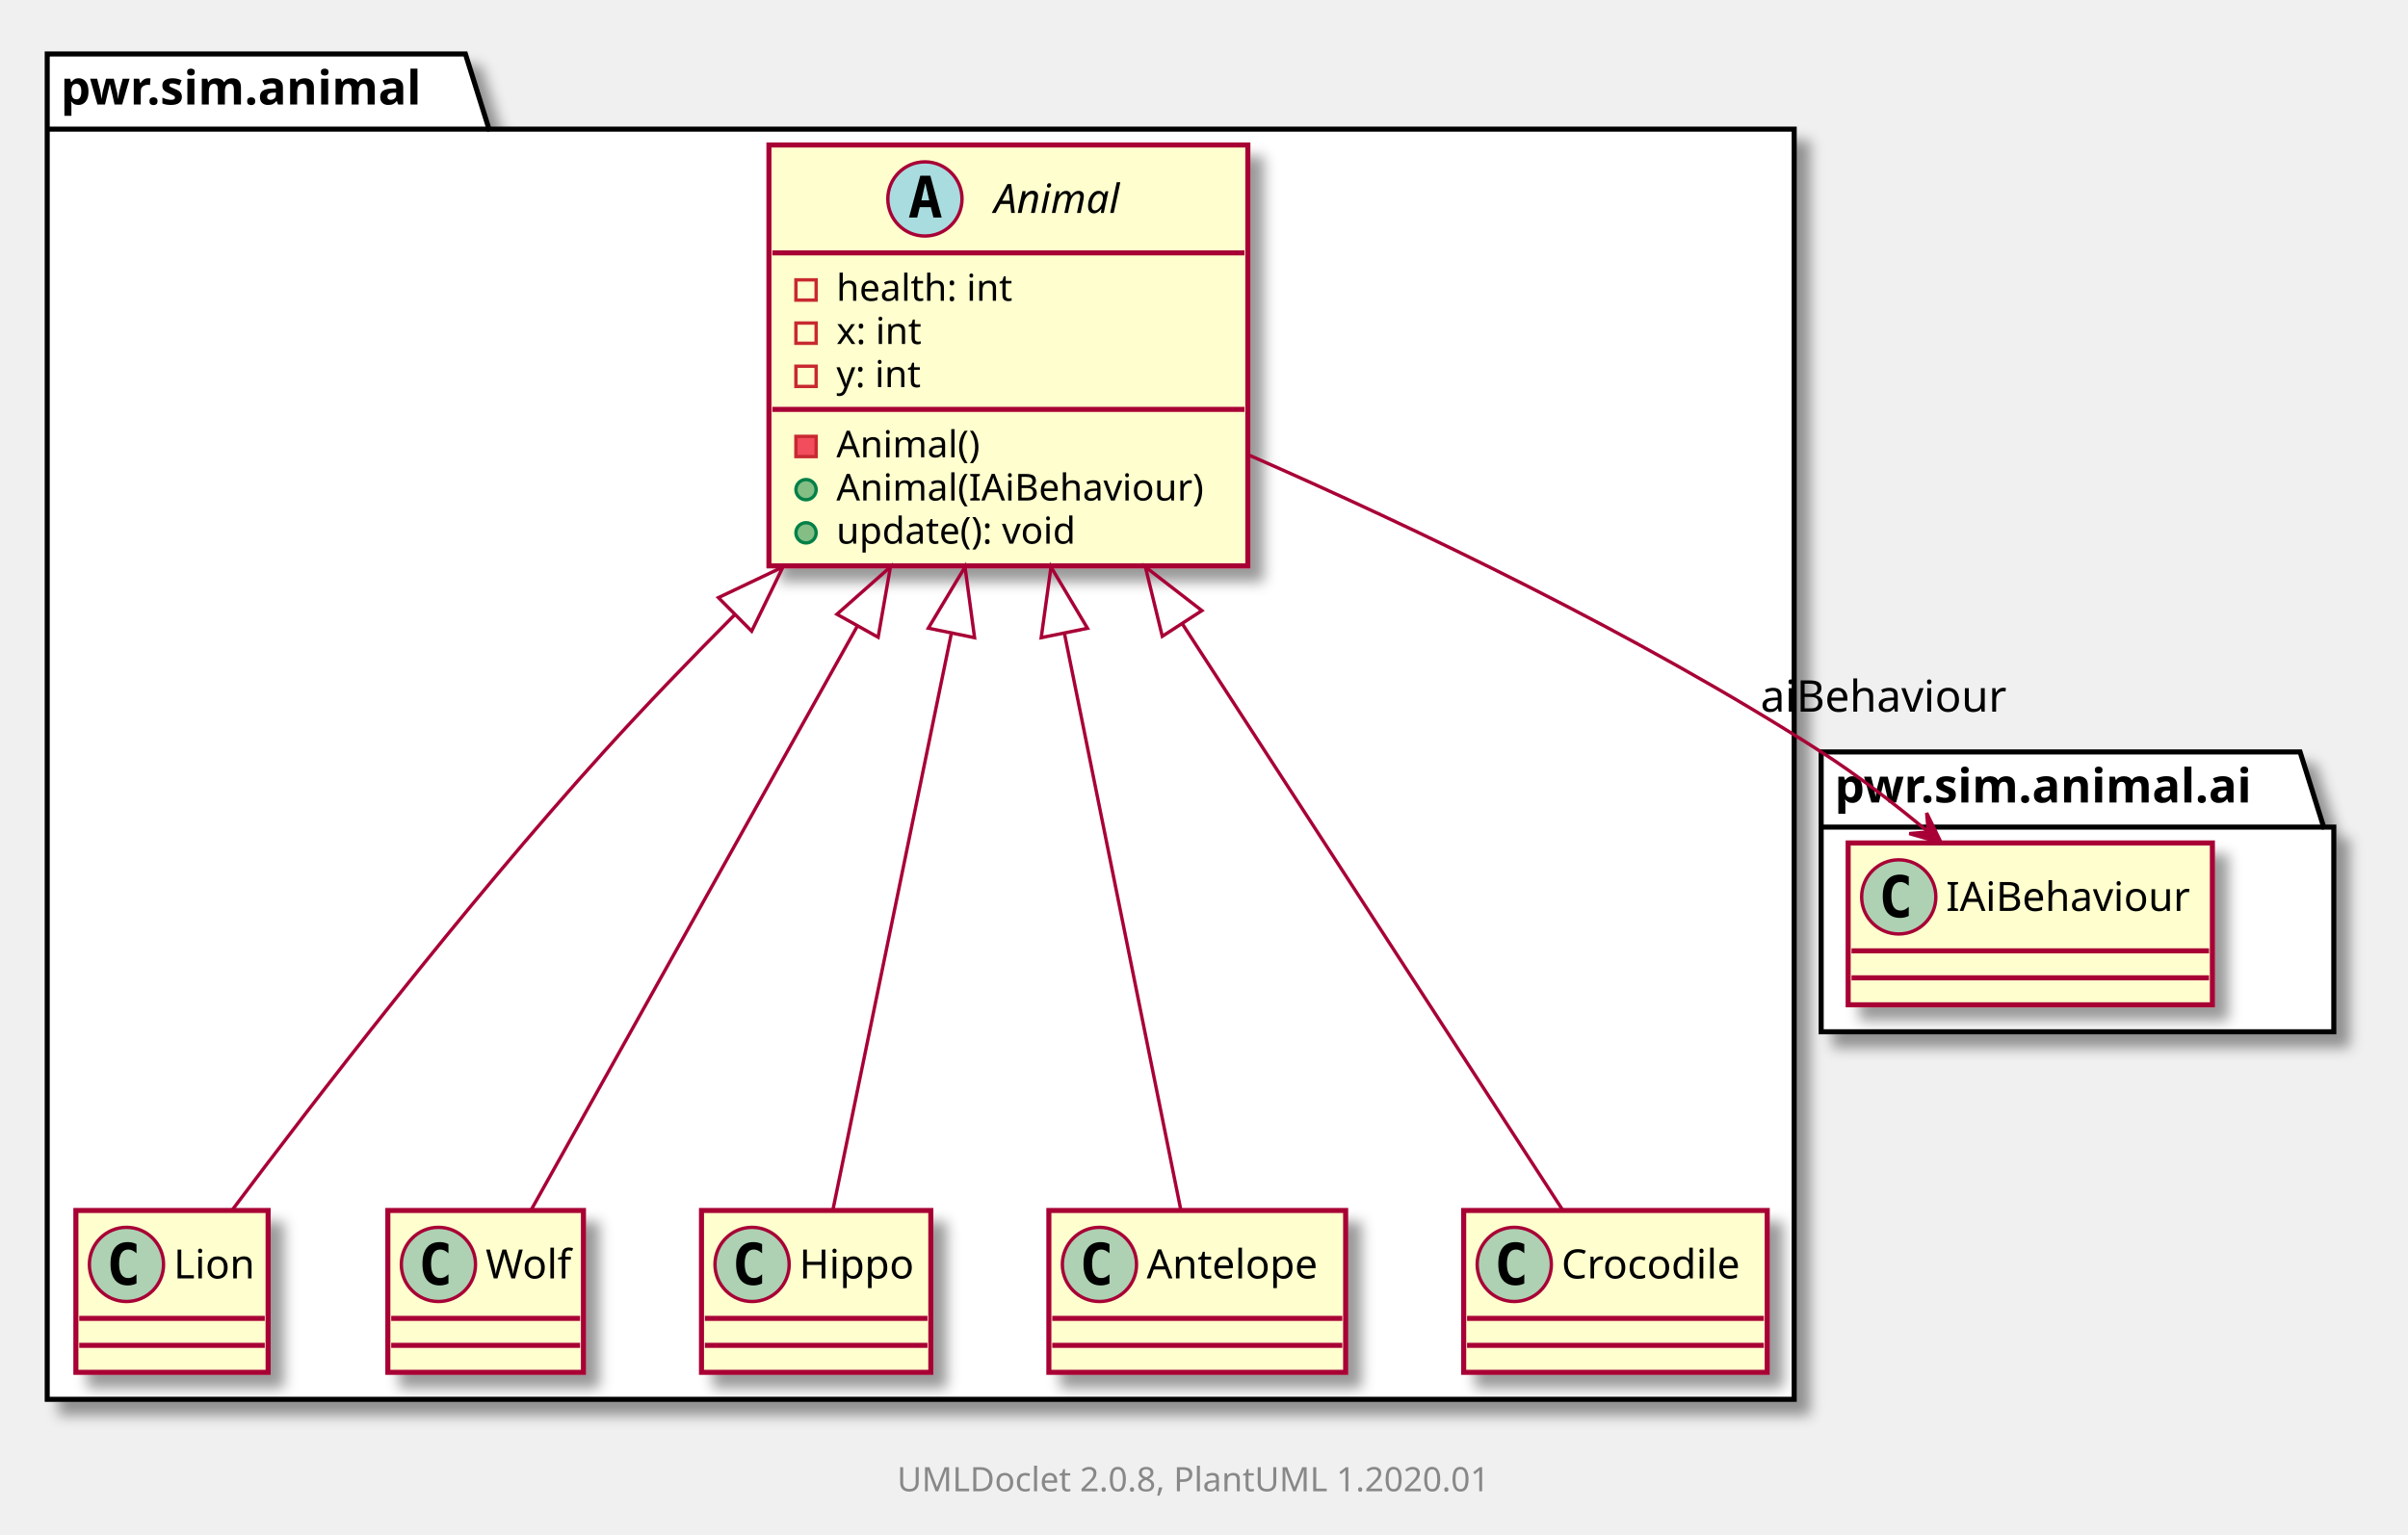
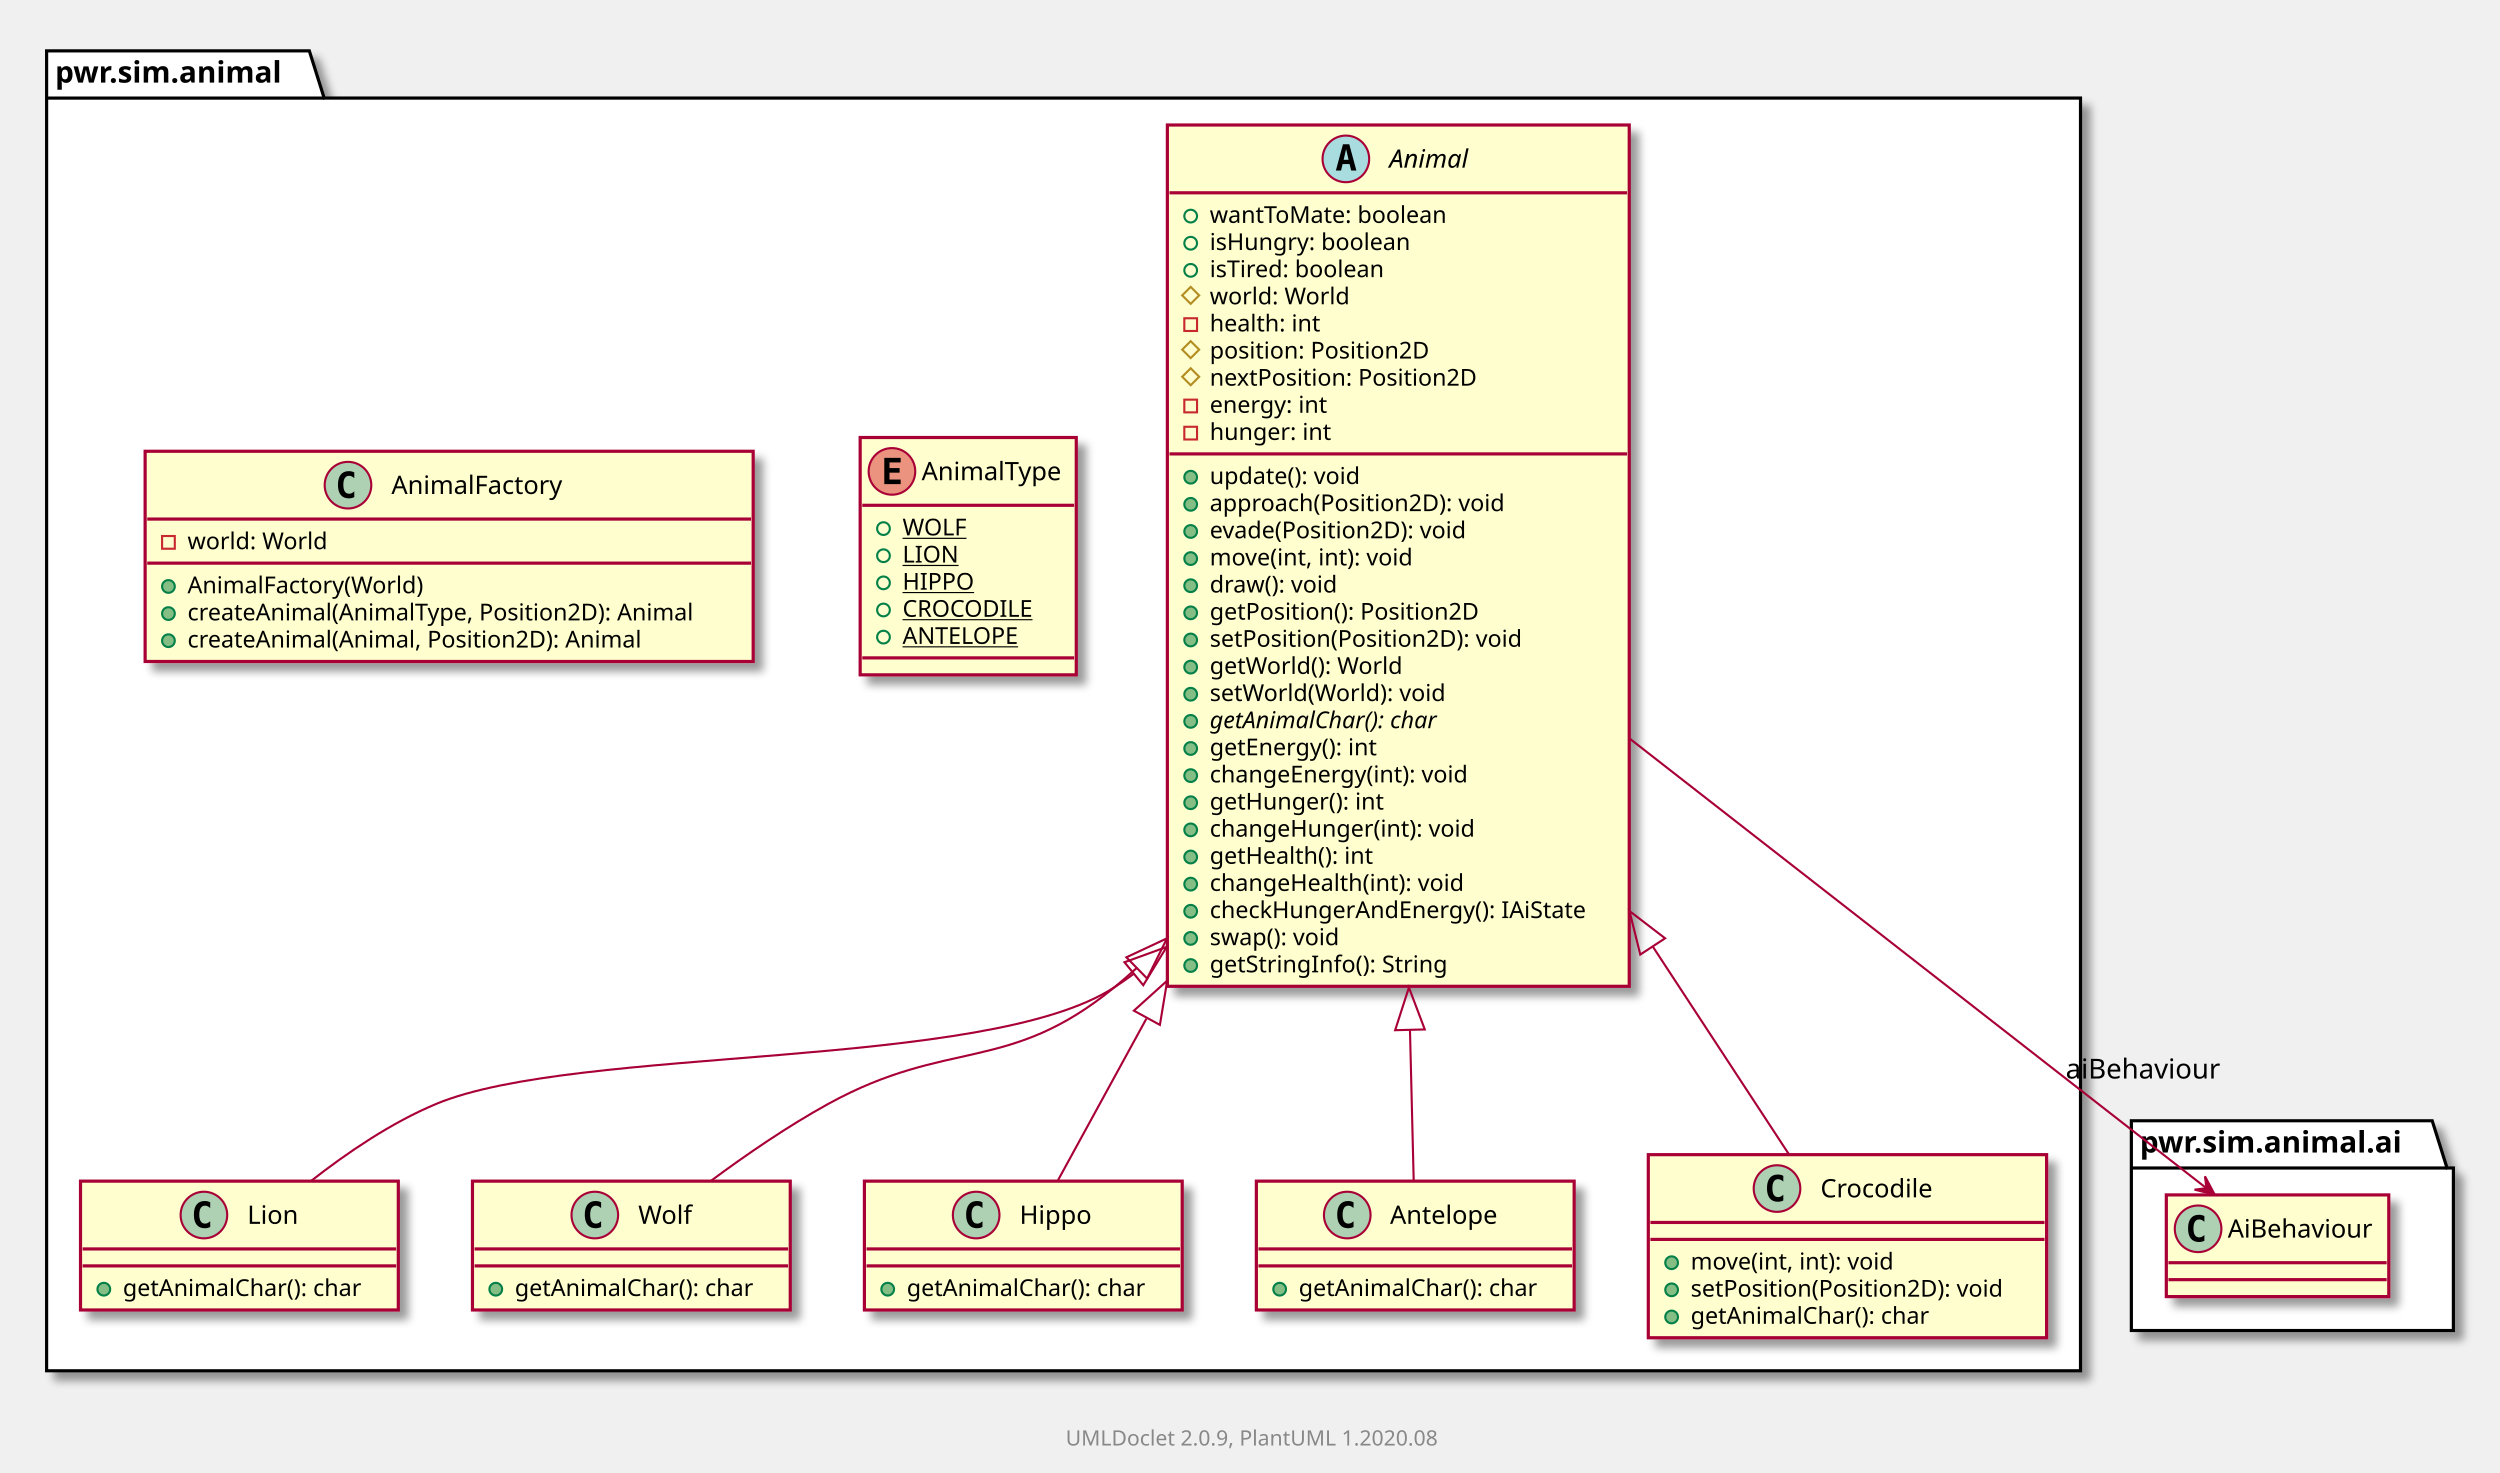
- <svg xmlns="http://www.w3.org/2000/svg" xmlns:xlink="http://www.w3.org/1999/xlink" contentScriptType="application/ecmascript" contentStyleType="text/css" height="455px" preserveAspectRatio="none" style="width:714px;height:455px;" version="1.1" viewBox="0 0 714 455" width="714px" zoomAndPan="magnify">
+ <svg xmlns="http://www.w3.org/2000/svg" xmlns:xlink="http://www.w3.org/1999/xlink" contentScriptType="application/ecmascript" contentStyleType="text/css" height="695px" preserveAspectRatio="none" style="width:1180px;height:695px;" version="1.1" viewBox="0 0 1180 695" width="1180px" zoomAndPan="magnify">
  <defs>
-     <filter height="300%" id="f1csbryxmlzmqs" width="300%" x="-1" y="-1">
+     <filter height="300%" id="f19kc8x9tb23cn" width="300%" x="-1" y="-1">
      <feGaussianBlur result="blurOut" stdDeviation="2.0" />
      <feColorMatrix in="blurOut" result="blurOut2" type="matrix" values="0 0 0 0 0 0 0 0 0 0 0 0 0 0 0 0 0 0 .4 0" />
      <feOffset dx="4.0" dy="4.0" in="blurOut2" result="blurOut3" />
      <feBlend in="SourceGraphic" in2="blurOut3" mode="normal" />
    </filter>
  </defs>
  <g>
-     <polygon fill="#FFFFFF" filter="url(#f1csbryxmlzmqs)" points="14,16,138,16,145,38.297,532,38.297,532,415,14,415,14,16" style="stroke: #000000; stroke-width: 1.5;" />
-     <line style="stroke: #000000; stroke-width: 1.5;" x1="14" x2="145" y1="38.297" y2="38.297" />
-     <text fill="#000000" font-family="sans-serif" font-size="14" font-weight="bold" lengthAdjust="spacingAndGlyphs" textLength="118" x="18" y="30.995">pwr.sim.animal</text>
-     <polygon fill="#FFFFFF" filter="url(#f1csbryxmlzmqs)" points="540,223,682,223,689,245.297,692,245.297,692,306,540,306,540,223" style="stroke: #000000; stroke-width: 1.5;" />
-     <line style="stroke: #000000; stroke-width: 1.5;" x1="540" x2="689" y1="245.297" y2="245.297" />
-     <text fill="#000000" font-family="sans-serif" font-size="14" font-weight="bold" lengthAdjust="spacingAndGlyphs" textLength="136" x="544" y="237.995">pwr.sim.animal.ai</text>
+     <polygon fill="#FFFFFF" filter="url(#f19kc8x9tb23cn)" points="22,24,146,24,153,46.297,982,46.297,982,647,22,647,22,24" style="stroke: #000000; stroke-width: 1.5;" />
+     <line style="stroke: #000000; stroke-width: 1.5;" x1="22" x2="153" y1="46.297" y2="46.297" />
+     <text fill="#000000" font-family="sans-serif" font-size="14" font-weight="bold" lengthAdjust="spacingAndGlyphs" textLength="118" x="26" y="38.995">pwr.sim.animal</text>
+     <polygon fill="#FFFFFF" filter="url(#f19kc8x9tb23cn)" points="1006,529,1148,529,1155,551.297,1158,551.297,1158,628,1006,628,1006,529" style="stroke: #000000; stroke-width: 1.5;" />
+     <line style="stroke: #000000; stroke-width: 1.5;" x1="1006" x2="1155" y1="551.297" y2="551.297" />
+     <text fill="#000000" font-family="sans-serif" font-size="14" font-weight="bold" lengthAdjust="spacingAndGlyphs" textLength="136" x="1010" y="543.995">pwr.sim.animal.ai</text>
    <a href="Animal.html" target="_top" title="Animal.html" xlink:actuate="onRequest" xlink:href="Animal.html" xlink:show="new" xlink:title="Animal.html" xlink:type="simple">
-       <rect fill="#FEFECE" filter="url(#f1csbryxmlzmqs)" height="124.828" id="pwr.sim.animal.Animal" style="stroke: #A80036; stroke-width: 1.5;" width="142" x="228" y="43" />
-       <ellipse cx="274.25" cy="59" fill="#A9DCDF" rx="11" ry="11" style="stroke: #A80036; stroke-width: 1.0;" />
-       <path d="M274.359,54.344 L273.203,59.422 L275.531,59.422 L274.359,54.344 Z M272.875,52.109 L275.859,52.109 L279.219,64.5 L276.766,64.5 L276,61.438 L272.719,61.438 L271.969,64.5 L269.531,64.5 L272.875,52.109 Z " />
-       <text fill="#000000" font-family="sans-serif" font-size="12" font-style="italic" lengthAdjust="spacingAndGlyphs" textLength="41" x="294.75" y="63.154">Animal</text>
-       <line style="stroke: #A80036; stroke-width: 1.5;" x1="229" x2="369" y1="75" y2="75" />
-       <rect fill="none" height="6" style="stroke: #C82930; stroke-width: 1.0;" width="6" x="236" y="83" />
-       <text fill="#000000" font-family="sans-serif" font-size="11" lengthAdjust="spacingAndGlyphs" textLength="57" x="248" y="89.21">health: int</text>
-       <rect fill="none" height="6" style="stroke: #C82930; stroke-width: 1.0;" width="6" x="236" y="95.805" />
-       <text fill="#000000" font-family="sans-serif" font-size="11" lengthAdjust="spacingAndGlyphs" textLength="28" x="248" y="102.015">x: int</text>
-       <rect fill="none" height="6" style="stroke: #C82930; stroke-width: 1.0;" width="6" x="236" y="108.609" />
-       <text fill="#000000" font-family="sans-serif" font-size="11" lengthAdjust="spacingAndGlyphs" textLength="28" x="248" y="114.82">y: int</text>
-       <line style="stroke: #A80036; stroke-width: 1.5;" x1="229" x2="369" y1="121.414" y2="121.414" />
-       <rect fill="#F24D5C" height="6" style="stroke: #C82930; stroke-width: 1.0;" width="6" x="236" y="129.414" />
-       <text fill="#000000" font-family="sans-serif" font-size="11" lengthAdjust="spacingAndGlyphs" textLength="46" x="248" y="135.625">Animal()</text>
-       <ellipse cx="239" cy="145.219" fill="#84BE84" rx="3" ry="3" style="stroke: #038048; stroke-width: 1.0;" />
-       <text fill="#000000" font-family="sans-serif" font-size="11" lengthAdjust="spacingAndGlyphs" textLength="116" x="248" y="148.429">Animal(IAiBehaviour)</text>
-       <ellipse cx="239" cy="158.023" fill="#84BE84" rx="3" ry="3" style="stroke: #038048; stroke-width: 1.0;" />
-       <text fill="#000000" font-family="sans-serif" font-size="11" lengthAdjust="spacingAndGlyphs" textLength="78" x="248" y="161.234">update(): void</text>
+       <rect fill="#FEFECE" filter="url(#f19kc8x9tb23cn)" height="406.531" id="pwr.sim.animal.Animal" style="stroke: #A80036; stroke-width: 1.5;" width="218" x="551" y="59" />
+       <ellipse cx="635.25" cy="75" fill="#A9DCDF" rx="11" ry="11" style="stroke: #A80036; stroke-width: 1.0;" />
+       <path d="M635.359,70.344 L634.203,75.422 L636.531,75.422 L635.359,70.344 Z M633.875,68.109 L636.859,68.109 L640.219,80.5 L637.766,80.5 L637,77.438 L633.719,77.438 L632.969,80.5 L630.531,80.5 L633.875,68.109 Z " />
+       <text fill="#000000" font-family="sans-serif" font-size="12" font-style="italic" lengthAdjust="spacingAndGlyphs" textLength="41" x="655.75" y="79.154">Animal</text>
+       <line style="stroke: #A80036; stroke-width: 1.5;" x1="552" x2="768" y1="91" y2="91" />
+       <ellipse cx="562" cy="102" fill="none" rx="3" ry="3" style="stroke: #038048; stroke-width: 1.0;" />
+       <text fill="#000000" font-family="sans-serif" font-size="11" lengthAdjust="spacingAndGlyphs" textLength="121" x="571" y="105.21">wantToMate: boolean</text>
+       <ellipse cx="562" cy="114.805" fill="none" rx="3" ry="3" style="stroke: #038048; stroke-width: 1.0;" />
+       <text fill="#000000" font-family="sans-serif" font-size="11" lengthAdjust="spacingAndGlyphs" textLength="103" x="571" y="118.015">isHungry: boolean</text>
+       <ellipse cx="562" cy="127.609" fill="none" rx="3" ry="3" style="stroke: #038048; stroke-width: 1.0;" />
+       <text fill="#000000" font-family="sans-serif" font-size="11" lengthAdjust="spacingAndGlyphs" textLength="92" x="571" y="130.82">isTired: boolean</text>
+       <polygon fill="none" points="562,135.414,566,139.414,562,143.414,558,139.414" style="stroke: #B38D22; stroke-width: 1.0;" />
+       <text fill="#000000" font-family="sans-serif" font-size="11" lengthAdjust="spacingAndGlyphs" textLength="70" x="571" y="143.625">world: World</text>
+       <rect fill="none" height="6" style="stroke: #C82930; stroke-width: 1.0;" width="6" x="559" y="150.219" />
+       <text fill="#000000" font-family="sans-serif" font-size="11" lengthAdjust="spacingAndGlyphs" textLength="57" x="571" y="156.429">health: int</text>
+       <polygon fill="none" points="562,161.023,566,165.023,562,169.023,558,165.023" style="stroke: #B38D22; stroke-width: 1.0;" />
+       <text fill="#000000" font-family="sans-serif" font-size="11" lengthAdjust="spacingAndGlyphs" textLength="113" x="571" y="169.234">position: Position2D</text>
+       <polygon fill="none" points="562,173.828,566,177.828,562,181.828,558,177.828" style="stroke: #B38D22; stroke-width: 1.0;" />
+       <text fill="#000000" font-family="sans-serif" font-size="11" lengthAdjust="spacingAndGlyphs" textLength="137" x="571" y="182.039">nextPosition: Position2D</text>
+       <rect fill="none" height="6" style="stroke: #C82930; stroke-width: 1.0;" width="6" x="559" y="188.633" />
+       <text fill="#000000" font-family="sans-serif" font-size="11" lengthAdjust="spacingAndGlyphs" textLength="61" x="571" y="194.843">energy: int</text>
+       <rect fill="none" height="6" style="stroke: #C82930; stroke-width: 1.0;" width="6" x="559" y="201.438" />
+       <text fill="#000000" font-family="sans-serif" font-size="11" lengthAdjust="spacingAndGlyphs" textLength="62" x="571" y="207.648">hunger: int</text>
+       <line style="stroke: #A80036; stroke-width: 1.5;" x1="552" x2="768" y1="214.242" y2="214.242" />
+       <ellipse cx="562" cy="225.242" fill="#84BE84" rx="3" ry="3" style="stroke: #038048; stroke-width: 1.0;" />
+       <text fill="#000000" font-family="sans-serif" font-size="11" lengthAdjust="spacingAndGlyphs" textLength="78" x="571" y="228.453">update(): void</text>
+       <ellipse cx="562" cy="238.047" fill="#84BE84" rx="3" ry="3" style="stroke: #038048; stroke-width: 1.0;" />
+       <text fill="#000000" font-family="sans-serif" font-size="11" lengthAdjust="spacingAndGlyphs" textLength="152" x="571" y="241.257">approach(Position2D): void</text>
+       <ellipse cx="562" cy="250.852" fill="#84BE84" rx="3" ry="3" style="stroke: #038048; stroke-width: 1.0;" />
+       <text fill="#000000" font-family="sans-serif" font-size="11" lengthAdjust="spacingAndGlyphs" textLength="133" x="571" y="254.062">evade(Position2D): void</text>
+       <ellipse cx="562" cy="263.656" fill="#84BE84" rx="3" ry="3" style="stroke: #038048; stroke-width: 1.0;" />
+       <text fill="#000000" font-family="sans-serif" font-size="11" lengthAdjust="spacingAndGlyphs" textLength="106" x="571" y="266.867">move(int, int): void</text>
+       <ellipse cx="562" cy="276.461" fill="#84BE84" rx="3" ry="3" style="stroke: #038048; stroke-width: 1.0;" />
+       <text fill="#000000" font-family="sans-serif" font-size="11" lengthAdjust="spacingAndGlyphs" textLength="67" x="571" y="279.671">draw(): void</text>
+       <ellipse cx="562" cy="289.266" fill="#84BE84" rx="3" ry="3" style="stroke: #038048; stroke-width: 1.0;" />
+       <text fill="#000000" font-family="sans-serif" font-size="11" lengthAdjust="spacingAndGlyphs" textLength="139" x="571" y="292.476">getPosition(): Position2D</text>
+       <ellipse cx="562" cy="302.07" fill="#84BE84" rx="3" ry="3" style="stroke: #038048; stroke-width: 1.0;" />
+       <text fill="#000000" font-family="sans-serif" font-size="11" lengthAdjust="spacingAndGlyphs" textLength="162" x="571" y="305.281">setPosition(Position2D): void</text>
+       <ellipse cx="562" cy="314.875" fill="#84BE84" rx="3" ry="3" style="stroke: #038048; stroke-width: 1.0;" />
+       <text fill="#000000" font-family="sans-serif" font-size="11" lengthAdjust="spacingAndGlyphs" textLength="96" x="571" y="318.085">getWorld(): World</text>
+       <ellipse cx="562" cy="327.68" fill="#84BE84" rx="3" ry="3" style="stroke: #038048; stroke-width: 1.0;" />
+       <text fill="#000000" font-family="sans-serif" font-size="11" lengthAdjust="spacingAndGlyphs" textLength="119" x="571" y="330.89">setWorld(World): void</text>
+       <ellipse cx="562" cy="340.484" fill="#84BE84" rx="3" ry="3" style="stroke: #038048; stroke-width: 1.0;" />
+       <text fill="#000000" font-family="sans-serif" font-size="11" font-style="italic" lengthAdjust="spacingAndGlyphs" textLength="125" x="571" y="343.695">getAnimalChar(): char</text>
+       <ellipse cx="562" cy="353.289" fill="#84BE84" rx="3" ry="3" style="stroke: #038048; stroke-width: 1.0;" />
+       <text fill="#000000" font-family="sans-serif" font-size="11" lengthAdjust="spacingAndGlyphs" textLength="87" x="571" y="356.5">getEnergy(): int</text>
+       <ellipse cx="562" cy="366.094" fill="#84BE84" rx="3" ry="3" style="stroke: #038048; stroke-width: 1.0;" />
+       <text fill="#000000" font-family="sans-serif" font-size="11" lengthAdjust="spacingAndGlyphs" textLength="133" x="571" y="369.304">changeEnergy(int): void</text>
+       <ellipse cx="562" cy="378.898" fill="#84BE84" rx="3" ry="3" style="stroke: #038048; stroke-width: 1.0;" />
+       <text fill="#000000" font-family="sans-serif" font-size="11" lengthAdjust="spacingAndGlyphs" textLength="89" x="571" y="382.109">getHunger(): int</text>
+       <ellipse cx="562" cy="391.703" fill="#84BE84" rx="3" ry="3" style="stroke: #038048; stroke-width: 1.0;" />
+       <text fill="#000000" font-family="sans-serif" font-size="11" lengthAdjust="spacingAndGlyphs" textLength="135" x="571" y="394.914">changeHunger(int): void</text>
+       <ellipse cx="562" cy="404.508" fill="#84BE84" rx="3" ry="3" style="stroke: #038048; stroke-width: 1.0;" />
+       <text fill="#000000" font-family="sans-serif" font-size="11" lengthAdjust="spacingAndGlyphs" textLength="84" x="571" y="407.718">getHealth(): int</text>
+       <ellipse cx="562" cy="417.312" fill="#84BE84" rx="3" ry="3" style="stroke: #038048; stroke-width: 1.0;" />
+       <text fill="#000000" font-family="sans-serif" font-size="11" lengthAdjust="spacingAndGlyphs" textLength="130" x="571" y="420.523">changeHealth(int): void</text>
+       <ellipse cx="562" cy="430.117" fill="#84BE84" rx="3" ry="3" style="stroke: #038048; stroke-width: 1.0;" />
+       <text fill="#000000" font-family="sans-serif" font-size="11" lengthAdjust="spacingAndGlyphs" textLength="192" x="571" y="433.328">checkHungerAndEnergy(): IAiState</text>
+       <ellipse cx="562" cy="442.922" fill="#84BE84" rx="3" ry="3" style="stroke: #038048; stroke-width: 1.0;" />
+       <text fill="#000000" font-family="sans-serif" font-size="11" lengthAdjust="spacingAndGlyphs" textLength="69" x="571" y="446.132">swap(): void</text>
+       <ellipse cx="562" cy="455.727" fill="#84BE84" rx="3" ry="3" style="stroke: #038048; stroke-width: 1.0;" />
+       <text fill="#000000" font-family="sans-serif" font-size="11" lengthAdjust="spacingAndGlyphs" textLength="123" x="571" y="458.937">getStringInfo(): String</text>
    </a>
    <a href="Lion.html" target="_top" title="Lion.html" xlink:actuate="onRequest" xlink:href="Lion.html" xlink:show="new" xlink:title="Lion.html" xlink:type="simple">
-       <rect fill="#FEFECE" filter="url(#f1csbryxmlzmqs)" height="48" id="pwr.sim.animal.Lion" style="stroke: #A80036; stroke-width: 1.5;" width="57" x="22.5" y="359" />
-       <ellipse cx="37.5" cy="375" fill="#ADD1B2" rx="11" ry="11" style="stroke: #A80036; stroke-width: 1.0;" />
-       <path d="M40.469,380.641 Q39.891,380.938 39.25,381.078 Q38.609,381.234 37.906,381.234 Q35.406,381.234 34.078,379.594 Q32.766,377.938 32.766,374.812 Q32.766,371.688 34.078,370.031 Q35.406,368.375 37.906,368.375 Q38.609,368.375 39.25,368.531 Q39.906,368.688 40.469,368.984 L40.469,371.703 Q39.844,371.125 39.25,370.859 Q38.656,370.578 38.031,370.578 Q36.688,370.578 36,371.656 Q35.312,372.719 35.312,374.812 Q35.312,376.906 36,377.984 Q36.688,379.047 38.031,379.047 Q38.656,379.047 39.25,378.781 Q39.844,378.5 40.469,377.922 L40.469,380.641 Z " />
-       <text fill="#000000" font-family="sans-serif" font-size="12" lengthAdjust="spacingAndGlyphs" textLength="25" x="51.5" y="379.154">Lion</text>
-       <line style="stroke: #A80036; stroke-width: 1.5;" x1="23.5" x2="78.5" y1="391" y2="391" />
-       <line style="stroke: #A80036; stroke-width: 1.5;" x1="23.5" x2="78.5" y1="399" y2="399" />
+       <rect fill="#FEFECE" filter="url(#f19kc8x9tb23cn)" height="60.805" id="pwr.sim.animal.Lion" style="stroke: #A80036; stroke-width: 1.5;" width="150" x="38" y="557.5" />
+       <ellipse cx="96.25" cy="573.5" fill="#ADD1B2" rx="11" ry="11" style="stroke: #A80036; stroke-width: 1.0;" />
+       <path d="M99.219,579.141 Q98.641,579.438 98,579.578 Q97.359,579.734 96.656,579.734 Q94.156,579.734 92.828,578.094 Q91.516,576.438 91.516,573.312 Q91.516,570.188 92.828,568.531 Q94.156,566.875 96.656,566.875 Q97.359,566.875 98,567.031 Q98.656,567.188 99.219,567.484 L99.219,570.203 Q98.594,569.625 98,569.359 Q97.406,569.078 96.781,569.078 Q95.438,569.078 94.75,570.156 Q94.062,571.219 94.062,573.312 Q94.062,575.406 94.75,576.484 Q95.438,577.547 96.781,577.547 Q97.406,577.547 98,577.281 Q98.594,577 99.219,576.422 L99.219,579.141 Z " />
+       <text fill="#000000" font-family="sans-serif" font-size="12" lengthAdjust="spacingAndGlyphs" textLength="25" x="116.75" y="577.654">Lion</text>
+       <line style="stroke: #A80036; stroke-width: 1.5;" x1="39" x2="187" y1="589.5" y2="589.5" />
+       <line style="stroke: #A80036; stroke-width: 1.5;" x1="39" x2="187" y1="597.5" y2="597.5" />
+       <ellipse cx="49" cy="608.5" fill="#84BE84" rx="3" ry="3" style="stroke: #038048; stroke-width: 1.0;" />
+       <text fill="#000000" font-family="sans-serif" font-size="11" lengthAdjust="spacingAndGlyphs" textLength="124" x="58" y="611.71">getAnimalChar(): char</text>
+     </a>
+     <a href="AnimalType.html" target="_top" title="AnimalType.html" xlink:actuate="onRequest" xlink:href="AnimalType.html" xlink:show="new" xlink:title="AnimalType.html" xlink:type="simple">
+       <rect fill="#FEFECE" filter="url(#f19kc8x9tb23cn)" height="112.023" id="pwr.sim.animal.AnimalType" style="stroke: #A80036; stroke-width: 1.5;" width="102" x="406" y="206.5" />
+       <ellipse cx="421" cy="222.5" fill="#EB937F" rx="11" ry="11" style="stroke: #A80036; stroke-width: 1.0;" />
+       <path d="M425.109,228.5 L417.391,228.5 L417.391,216.109 L425.109,216.109 L425.109,218.266 L419.844,218.266 L419.844,220.938 L424.609,220.938 L424.609,223.094 L419.844,223.094 L419.844,226.344 L425.109,226.344 L425.109,228.5 Z " />
+       <text fill="#000000" font-family="sans-serif" font-size="12" lengthAdjust="spacingAndGlyphs" textLength="70" x="435" y="226.654">AnimalType</text>
+       <line style="stroke: #A80036; stroke-width: 1.5;" x1="407" x2="507" y1="238.5" y2="238.5" />
+       <ellipse cx="417" cy="249.5" fill="none" rx="3" ry="3" style="stroke: #038048; stroke-width: 1.0;" />
+       <text fill="#000000" font-family="sans-serif" font-size="11" lengthAdjust="spacingAndGlyphs" text-decoration="underline" textLength="30" x="426" y="252.71">WOLF</text>
+       <ellipse cx="417" cy="262.305" fill="none" rx="3" ry="3" style="stroke: #038048; stroke-width: 1.0;" />
+       <text fill="#000000" font-family="sans-serif" font-size="11" lengthAdjust="spacingAndGlyphs" text-decoration="underline" textLength="26" x="426" y="265.515">LION</text>
+       <ellipse cx="417" cy="275.109" fill="none" rx="3" ry="3" style="stroke: #038048; stroke-width: 1.0;" />
+       <text fill="#000000" font-family="sans-serif" font-size="11" lengthAdjust="spacingAndGlyphs" text-decoration="underline" textLength="34" x="426" y="278.32">HIPPO</text>
+       <ellipse cx="417" cy="287.914" fill="none" rx="3" ry="3" style="stroke: #038048; stroke-width: 1.0;" />
+       <text fill="#000000" font-family="sans-serif" font-size="11" lengthAdjust="spacingAndGlyphs" text-decoration="underline" textLength="65" x="426" y="291.125">CROCODILE</text>
+       <ellipse cx="417" cy="300.719" fill="none" rx="3" ry="3" style="stroke: #038048; stroke-width: 1.0;" />
+       <text fill="#000000" font-family="sans-serif" font-size="11" lengthAdjust="spacingAndGlyphs" text-decoration="underline" textLength="58" x="426" y="303.929">ANTELOPE</text>
+       <line style="stroke: #A80036; stroke-width: 1.5;" x1="407" x2="507" y1="310.523" y2="310.523" />
    </a>
    <a href="Wolf.html" target="_top" title="Wolf.html" xlink:actuate="onRequest" xlink:href="Wolf.html" xlink:show="new" xlink:title="Wolf.html" xlink:type="simple">
-       <rect fill="#FEFECE" filter="url(#f1csbryxmlzmqs)" height="48" id="pwr.sim.animal.Wolf" style="stroke: #A80036; stroke-width: 1.5;" width="58" x="115" y="359" />
-       <ellipse cx="130" cy="375" fill="#ADD1B2" rx="11" ry="11" style="stroke: #A80036; stroke-width: 1.0;" />
-       <path d="M132.969,380.641 Q132.391,380.938 131.75,381.078 Q131.109,381.234 130.406,381.234 Q127.906,381.234 126.578,379.594 Q125.266,377.938 125.266,374.812 Q125.266,371.688 126.578,370.031 Q127.906,368.375 130.406,368.375 Q131.109,368.375 131.75,368.531 Q132.406,368.688 132.969,368.984 L132.969,371.703 Q132.344,371.125 131.75,370.859 Q131.156,370.578 130.531,370.578 Q129.188,370.578 128.5,371.656 Q127.812,372.719 127.812,374.812 Q127.812,376.906 128.5,377.984 Q129.188,379.047 130.531,379.047 Q131.156,379.047 131.75,378.781 Q132.344,378.5 132.969,377.922 L132.969,380.641 Z " />
-       <text fill="#000000" font-family="sans-serif" font-size="12" lengthAdjust="spacingAndGlyphs" textLength="26" x="144" y="379.154">Wolf</text>
-       <line style="stroke: #A80036; stroke-width: 1.5;" x1="116" x2="172" y1="391" y2="391" />
-       <line style="stroke: #A80036; stroke-width: 1.5;" x1="116" x2="172" y1="399" y2="399" />
+       <rect fill="#FEFECE" filter="url(#f19kc8x9tb23cn)" height="60.805" id="pwr.sim.animal.Wolf" style="stroke: #A80036; stroke-width: 1.5;" width="150" x="223" y="557.5" />
+       <ellipse cx="280.75" cy="573.5" fill="#ADD1B2" rx="11" ry="11" style="stroke: #A80036; stroke-width: 1.0;" />
+       <path d="M283.719,579.141 Q283.141,579.438 282.5,579.578 Q281.859,579.734 281.156,579.734 Q278.656,579.734 277.328,578.094 Q276.016,576.438 276.016,573.312 Q276.016,570.188 277.328,568.531 Q278.656,566.875 281.156,566.875 Q281.859,566.875 282.5,567.031 Q283.156,567.188 283.719,567.484 L283.719,570.203 Q283.094,569.625 282.5,569.359 Q281.906,569.078 281.281,569.078 Q279.938,569.078 279.25,570.156 Q278.562,571.219 278.562,573.312 Q278.562,575.406 279.25,576.484 Q279.938,577.547 281.281,577.547 Q281.906,577.547 282.5,577.281 Q283.094,577 283.719,576.422 L283.719,579.141 Z " />
+       <text fill="#000000" font-family="sans-serif" font-size="12" lengthAdjust="spacingAndGlyphs" textLength="26" x="301.25" y="577.654">Wolf</text>
+       <line style="stroke: #A80036; stroke-width: 1.5;" x1="224" x2="372" y1="589.5" y2="589.5" />
+       <line style="stroke: #A80036; stroke-width: 1.5;" x1="224" x2="372" y1="597.5" y2="597.5" />
+       <ellipse cx="234" cy="608.5" fill="#84BE84" rx="3" ry="3" style="stroke: #038048; stroke-width: 1.0;" />
+       <text fill="#000000" font-family="sans-serif" font-size="11" lengthAdjust="spacingAndGlyphs" textLength="124" x="243" y="611.71">getAnimalChar(): char</text>
    </a>
    <a href="Hippo.html" target="_top" title="Hippo.html" xlink:actuate="onRequest" xlink:href="Hippo.html" xlink:show="new" xlink:title="Hippo.html" xlink:type="simple">
-       <rect fill="#FEFECE" filter="url(#f1csbryxmlzmqs)" height="48" id="pwr.sim.animal.Hippo" style="stroke: #A80036; stroke-width: 1.5;" width="68" x="208" y="359" />
-       <ellipse cx="223" cy="375" fill="#ADD1B2" rx="11" ry="11" style="stroke: #A80036; stroke-width: 1.0;" />
-       <path d="M225.969,380.641 Q225.391,380.938 224.75,381.078 Q224.109,381.234 223.406,381.234 Q220.906,381.234 219.578,379.594 Q218.266,377.938 218.266,374.812 Q218.266,371.688 219.578,370.031 Q220.906,368.375 223.406,368.375 Q224.109,368.375 224.75,368.531 Q225.406,368.688 225.969,368.984 L225.969,371.703 Q225.344,371.125 224.75,370.859 Q224.156,370.578 223.531,370.578 Q222.188,370.578 221.5,371.656 Q220.812,372.719 220.812,374.812 Q220.812,376.906 221.5,377.984 Q222.188,379.047 223.531,379.047 Q224.156,379.047 224.75,378.781 Q225.344,378.5 225.969,377.922 L225.969,380.641 Z " />
-       <text fill="#000000" font-family="sans-serif" font-size="12" lengthAdjust="spacingAndGlyphs" textLength="36" x="237" y="379.154">Hippo</text>
-       <line style="stroke: #A80036; stroke-width: 1.5;" x1="209" x2="275" y1="391" y2="391" />
-       <line style="stroke: #A80036; stroke-width: 1.5;" x1="209" x2="275" y1="399" y2="399" />
+       <rect fill="#FEFECE" filter="url(#f19kc8x9tb23cn)" height="60.805" id="pwr.sim.animal.Hippo" style="stroke: #A80036; stroke-width: 1.5;" width="150" x="408" y="557.5" />
+       <ellipse cx="460.75" cy="573.5" fill="#ADD1B2" rx="11" ry="11" style="stroke: #A80036; stroke-width: 1.0;" />
+       <path d="M463.719,579.141 Q463.141,579.438 462.5,579.578 Q461.859,579.734 461.156,579.734 Q458.656,579.734 457.328,578.094 Q456.016,576.438 456.016,573.312 Q456.016,570.188 457.328,568.531 Q458.656,566.875 461.156,566.875 Q461.859,566.875 462.5,567.031 Q463.156,567.188 463.719,567.484 L463.719,570.203 Q463.094,569.625 462.5,569.359 Q461.906,569.078 461.281,569.078 Q459.938,569.078 459.25,570.156 Q458.562,571.219 458.562,573.312 Q458.562,575.406 459.25,576.484 Q459.938,577.547 461.281,577.547 Q461.906,577.547 462.5,577.281 Q463.094,577 463.719,576.422 L463.719,579.141 Z " />
+       <text fill="#000000" font-family="sans-serif" font-size="12" lengthAdjust="spacingAndGlyphs" textLength="36" x="481.25" y="577.654">Hippo</text>
+       <line style="stroke: #A80036; stroke-width: 1.5;" x1="409" x2="557" y1="589.5" y2="589.5" />
+       <line style="stroke: #A80036; stroke-width: 1.5;" x1="409" x2="557" y1="597.5" y2="597.5" />
+       <ellipse cx="419" cy="608.5" fill="#84BE84" rx="3" ry="3" style="stroke: #038048; stroke-width: 1.0;" />
+       <text fill="#000000" font-family="sans-serif" font-size="11" lengthAdjust="spacingAndGlyphs" textLength="124" x="428" y="611.71">getAnimalChar(): char</text>
+     </a>
+     <a href="AnimalFactory.html" target="_top" title="AnimalFactory.html" xlink:actuate="onRequest" xlink:href="AnimalFactory.html" xlink:show="new" xlink:title="AnimalFactory.html" xlink:type="simple">
+       <rect fill="#FEFECE" filter="url(#f19kc8x9tb23cn)" height="99.219" id="pwr.sim.animal.AnimalFactory" style="stroke: #A80036; stroke-width: 1.5;" width="287" x="68.5" y="213" />
+       <ellipse cx="164.25" cy="229" fill="#ADD1B2" rx="11" ry="11" style="stroke: #A80036; stroke-width: 1.0;" />
+       <path d="M167.219,234.641 Q166.641,234.938 166,235.078 Q165.359,235.234 164.656,235.234 Q162.156,235.234 160.828,233.594 Q159.516,231.938 159.516,228.812 Q159.516,225.688 160.828,224.031 Q162.156,222.375 164.656,222.375 Q165.359,222.375 166,222.531 Q166.656,222.688 167.219,222.984 L167.219,225.703 Q166.594,225.125 166,224.859 Q165.406,224.578 164.781,224.578 Q163.438,224.578 162.75,225.656 Q162.062,226.719 162.062,228.812 Q162.062,230.906 162.75,231.984 Q163.438,233.047 164.781,233.047 Q165.406,233.047 166,232.781 Q166.594,232.5 167.219,231.922 L167.219,234.641 Z " />
+       <text fill="#000000" font-family="sans-serif" font-size="12" lengthAdjust="spacingAndGlyphs" textLength="87" x="184.75" y="233.154">AnimalFactory</text>
+       <line style="stroke: #A80036; stroke-width: 1.5;" x1="69.5" x2="354.5" y1="245" y2="245" />
+       <rect fill="none" height="6" style="stroke: #C82930; stroke-width: 1.0;" width="6" x="76.5" y="253" />
+       <text fill="#000000" font-family="sans-serif" font-size="11" lengthAdjust="spacingAndGlyphs" textLength="70" x="88.5" y="259.21">world: World</text>
+       <line style="stroke: #A80036; stroke-width: 1.5;" x1="69.5" x2="354.5" y1="265.805" y2="265.805" />
+       <ellipse cx="79.5" cy="276.805" fill="#84BE84" rx="3" ry="3" style="stroke: #038048; stroke-width: 1.0;" />
+       <text fill="#000000" font-family="sans-serif" font-size="11" lengthAdjust="spacingAndGlyphs" textLength="118" x="88.5" y="280.015">AnimalFactory(World)</text>
+       <ellipse cx="79.5" cy="289.609" fill="#84BE84" rx="3" ry="3" style="stroke: #038048; stroke-width: 1.0;" />
+       <text fill="#000000" font-family="sans-serif" font-size="11" lengthAdjust="spacingAndGlyphs" textLength="261" x="88.5" y="292.82">createAnimal(AnimalType, Position2D): Animal</text>
+       <ellipse cx="79.5" cy="302.414" fill="#84BE84" rx="3" ry="3" style="stroke: #038048; stroke-width: 1.0;" />
+       <text fill="#000000" font-family="sans-serif" font-size="11" lengthAdjust="spacingAndGlyphs" textLength="234" x="88.5" y="305.625">createAnimal(Animal, Position2D): Animal</text>
    </a>
    <a href="Antelope.html" target="_top" title="Antelope.html" xlink:actuate="onRequest" xlink:href="Antelope.html" xlink:show="new" xlink:title="Antelope.html" xlink:type="simple">
-       <rect fill="#FEFECE" filter="url(#f1csbryxmlzmqs)" height="48" id="pwr.sim.animal.Antelope" style="stroke: #A80036; stroke-width: 1.5;" width="88" x="311" y="359" />
-       <ellipse cx="326" cy="375" fill="#ADD1B2" rx="11" ry="11" style="stroke: #A80036; stroke-width: 1.0;" />
-       <path d="M328.969,380.641 Q328.391,380.938 327.75,381.078 Q327.109,381.234 326.406,381.234 Q323.906,381.234 322.578,379.594 Q321.266,377.938 321.266,374.812 Q321.266,371.688 322.578,370.031 Q323.906,368.375 326.406,368.375 Q327.109,368.375 327.75,368.531 Q328.406,368.688 328.969,368.984 L328.969,371.703 Q328.344,371.125 327.75,370.859 Q327.156,370.578 326.531,370.578 Q325.188,370.578 324.5,371.656 Q323.812,372.719 323.812,374.812 Q323.812,376.906 324.5,377.984 Q325.188,379.047 326.531,379.047 Q327.156,379.047 327.75,378.781 Q328.344,378.5 328.969,377.922 L328.969,380.641 Z " />
-       <text fill="#000000" font-family="sans-serif" font-size="12" lengthAdjust="spacingAndGlyphs" textLength="56" x="340" y="379.154">Antelope</text>
-       <line style="stroke: #A80036; stroke-width: 1.5;" x1="312" x2="398" y1="391" y2="391" />
-       <line style="stroke: #A80036; stroke-width: 1.5;" x1="312" x2="398" y1="399" y2="399" />
+       <rect fill="#FEFECE" filter="url(#f19kc8x9tb23cn)" height="60.805" id="pwr.sim.animal.Antelope" style="stroke: #A80036; stroke-width: 1.5;" width="150" x="593" y="557.5" />
+       <ellipse cx="635.9" cy="573.5" fill="#ADD1B2" rx="11" ry="11" style="stroke: #A80036; stroke-width: 1.0;" />
+       <path d="M638.869,579.141 Q638.291,579.438 637.65,579.578 Q637.009,579.734 636.306,579.734 Q633.806,579.734 632.478,578.094 Q631.166,576.438 631.166,573.312 Q631.166,570.188 632.478,568.531 Q633.806,566.875 636.306,566.875 Q637.009,566.875 637.65,567.031 Q638.306,567.188 638.869,567.484 L638.869,570.203 Q638.244,569.625 637.65,569.359 Q637.056,569.078 636.431,569.078 Q635.087,569.078 634.4,570.156 Q633.712,571.219 633.712,573.312 Q633.712,575.406 634.4,576.484 Q635.087,577.547 636.431,577.547 Q637.056,577.547 637.65,577.281 Q638.244,577 638.869,576.422 L638.869,579.141 Z " />
+       <text fill="#000000" font-family="sans-serif" font-size="12" lengthAdjust="spacingAndGlyphs" textLength="56" x="656.1" y="577.654">Antelope</text>
+       <line style="stroke: #A80036; stroke-width: 1.5;" x1="594" x2="742" y1="589.5" y2="589.5" />
+       <line style="stroke: #A80036; stroke-width: 1.5;" x1="594" x2="742" y1="597.5" y2="597.5" />
+       <ellipse cx="604" cy="608.5" fill="#84BE84" rx="3" ry="3" style="stroke: #038048; stroke-width: 1.0;" />
+       <text fill="#000000" font-family="sans-serif" font-size="11" lengthAdjust="spacingAndGlyphs" textLength="124" x="613" y="611.71">getAnimalChar(): char</text>
    </a>
    <a href="Crocodile.html" target="_top" title="Crocodile.html" xlink:actuate="onRequest" xlink:href="Crocodile.html" xlink:show="new" xlink:title="Crocodile.html" xlink:type="simple">
-       <rect fill="#FEFECE" filter="url(#f1csbryxmlzmqs)" height="48" id="pwr.sim.animal.Crocodile" style="stroke: #A80036; stroke-width: 1.5;" width="90" x="434" y="359" />
-       <ellipse cx="449" cy="375" fill="#ADD1B2" rx="11" ry="11" style="stroke: #A80036; stroke-width: 1.0;" />
-       <path d="M451.969,380.641 Q451.391,380.938 450.75,381.078 Q450.109,381.234 449.406,381.234 Q446.906,381.234 445.578,379.594 Q444.266,377.938 444.266,374.812 Q444.266,371.688 445.578,370.031 Q446.906,368.375 449.406,368.375 Q450.109,368.375 450.75,368.531 Q451.406,368.688 451.969,368.984 L451.969,371.703 Q451.344,371.125 450.75,370.859 Q450.156,370.578 449.531,370.578 Q448.188,370.578 447.5,371.656 Q446.812,372.719 446.812,374.812 Q446.812,376.906 447.5,377.984 Q448.188,379.047 449.531,379.047 Q450.156,379.047 450.75,378.781 Q451.344,378.5 451.969,377.922 L451.969,380.641 Z " />
-       <text fill="#000000" font-family="sans-serif" font-size="12" lengthAdjust="spacingAndGlyphs" textLength="58" x="463" y="379.154">Crocodile</text>
-       <line style="stroke: #A80036; stroke-width: 1.5;" x1="435" x2="523" y1="391" y2="391" />
-       <line style="stroke: #A80036; stroke-width: 1.5;" x1="435" x2="523" y1="399" y2="399" />
+       <rect fill="#FEFECE" filter="url(#f19kc8x9tb23cn)" height="86.414" id="pwr.sim.animal.Crocodile" style="stroke: #A80036; stroke-width: 1.5;" width="188" x="778" y="545" />
+       <ellipse cx="838.75" cy="561" fill="#ADD1B2" rx="11" ry="11" style="stroke: #A80036; stroke-width: 1.0;" />
+       <path d="M841.719,566.641 Q841.141,566.938 840.5,567.078 Q839.859,567.234 839.156,567.234 Q836.656,567.234 835.328,565.594 Q834.016,563.938 834.016,560.812 Q834.016,557.688 835.328,556.031 Q836.656,554.375 839.156,554.375 Q839.859,554.375 840.5,554.531 Q841.156,554.688 841.719,554.984 L841.719,557.703 Q841.094,557.125 840.5,556.859 Q839.906,556.578 839.281,556.578 Q837.938,556.578 837.25,557.656 Q836.562,558.719 836.562,560.812 Q836.562,562.906 837.25,563.984 Q837.938,565.047 839.281,565.047 Q839.906,565.047 840.5,564.781 Q841.094,564.5 841.719,563.922 L841.719,566.641 Z " />
+       <text fill="#000000" font-family="sans-serif" font-size="12" lengthAdjust="spacingAndGlyphs" textLength="58" x="859.25" y="565.154">Crocodile</text>
+       <line style="stroke: #A80036; stroke-width: 1.5;" x1="779" x2="965" y1="577" y2="577" />
+       <line style="stroke: #A80036; stroke-width: 1.5;" x1="779" x2="965" y1="585" y2="585" />
+       <ellipse cx="789" cy="596" fill="#84BE84" rx="3" ry="3" style="stroke: #038048; stroke-width: 1.0;" />
+       <text fill="#000000" font-family="sans-serif" font-size="11" lengthAdjust="spacingAndGlyphs" textLength="106" x="798" y="599.21">move(int, int): void</text>
+       <ellipse cx="789" cy="608.805" fill="#84BE84" rx="3" ry="3" style="stroke: #038048; stroke-width: 1.0;" />
+       <text fill="#000000" font-family="sans-serif" font-size="11" lengthAdjust="spacingAndGlyphs" textLength="162" x="798" y="612.015">setPosition(Position2D): void</text>
+       <ellipse cx="789" cy="621.609" fill="#84BE84" rx="3" ry="3" style="stroke: #038048; stroke-width: 1.0;" />
+       <text fill="#000000" font-family="sans-serif" font-size="11" lengthAdjust="spacingAndGlyphs" textLength="124" x="798" y="624.82">getAnimalChar(): char</text>
    </a>
-     <rect fill="#FEFECE" filter="url(#f1csbryxmlzmqs)" height="48" id="pwr.sim.animal.ai.IAiBehaviour" style="stroke: #A80036; stroke-width: 1.5;" width="108" x="548" y="250" />
-     <ellipse cx="563" cy="266" fill="#ADD1B2" rx="11" ry="11" style="stroke: #A80036; stroke-width: 1.0;" />
-     <path d="M565.969,271.641 Q565.391,271.938 564.75,272.078 Q564.109,272.234 563.406,272.234 Q560.906,272.234 559.578,270.594 Q558.266,268.938 558.266,265.812 Q558.266,262.688 559.578,261.031 Q560.906,259.375 563.406,259.375 Q564.109,259.375 564.75,259.531 Q565.406,259.688 565.969,259.984 L565.969,262.703 Q565.344,262.125 564.75,261.859 Q564.156,261.578 563.531,261.578 Q562.188,261.578 561.5,262.656 Q560.812,263.719 560.812,265.812 Q560.812,267.906 561.5,268.984 Q562.188,270.047 563.531,270.047 Q564.156,270.047 564.75,269.781 Q565.344,269.5 565.969,268.922 L565.969,271.641 Z " />
-     <text fill="#000000" font-family="sans-serif" font-size="12" lengthAdjust="spacingAndGlyphs" textLength="76" x="577" y="270.154">IAiBehaviour</text>
-     <line style="stroke: #A80036; stroke-width: 1.5;" x1="549" x2="655" y1="282" y2="282" />
-     <line style="stroke: #A80036; stroke-width: 1.5;" x1="549" x2="655" y1="290" y2="290" />
-     <path d="M370.159,134.899 C419.429,156.508 485.66,188.093 540,223 C550.774,229.921 561.8,238.443 571.51,246.525 " fill="none" id="pwr.sim.animal.Animal-&gt;pwr.sim.animal.ai.IAiBehaviour" style="stroke: #A80036; stroke-width: 1.0;" />
-     <polygon fill="#A80036" points="575.586,249.957,571.276,241.101,571.761,246.737,566.125,247.221,575.586,249.957" style="stroke: #A80036; stroke-width: 1.0;" />
-     <text fill="#000000" font-family="sans-serif" font-size="13" lengthAdjust="spacingAndGlyphs" textLength="75" x="522" y="211.067">aiBehaviour</text>
-     <path d="M217.869,182.295 C204.6,195.601 191.21,209.502 179,223 C137.239,269.167 92.759,326.983 68.792,358.948 " fill="none" id="pwr.sim.animal.Animal&lt;-pwr.sim.animal.Lion" style="stroke: #A80036; stroke-width: 1.0;" />
-     <polygon fill="none" points="213.023,177.242,232.157,168.138,222.876,187.188,213.023,177.242" style="stroke: #A80036; stroke-width: 1.0;" />
-     <path d="M254.153,185.792 C221.247,244.702 178.732,320.818 157.424,358.966 " fill="none" id="pwr.sim.animal.Animal&lt;-pwr.sim.animal.Wolf" style="stroke: #A80036; stroke-width: 1.0;" />
-     <polygon fill="none" points="248.157,182.17,264.022,168.122,260.38,188.997,248.157,182.17" style="stroke: #A80036; stroke-width: 1.0;" />
-     <path d="M282.036,188.085 C270.004,246.664 254.671,321.312 246.937,358.966 " fill="none" id="pwr.sim.animal.Animal&lt;-pwr.sim.animal.Hippo" style="stroke: #A80036; stroke-width: 1.0;" />
-     <polygon fill="none" points="275.256,186.305,286.137,168.122,288.97,189.122,275.256,186.305" style="stroke: #A80036; stroke-width: 1.0;" />
-     <path d="M315.666,188.085 C327.487,246.664 342.551,321.312 350.15,358.966 " fill="none" id="pwr.sim.animal.Animal&lt;-pwr.sim.animal.Antelope" style="stroke: #A80036; stroke-width: 1.0;" />
-     <polygon fill="none" points="308.732,189.112,311.637,168.122,322.455,186.343,308.732,189.112" style="stroke: #A80036; stroke-width: 1.0;" />
-     <path d="M350.587,185.031 C388.867,244.045 438.559,320.654 463.41,358.966 " fill="none" id="pwr.sim.animal.Animal&lt;-pwr.sim.animal.Crocodile" style="stroke: #A80036; stroke-width: 1.0;" />
-     <polygon fill="none" points="344.631,188.711,339.62,168.122,356.377,181.092,344.631,188.711" style="stroke: #A80036; stroke-width: 1.0;" />
-     <text fill="#888888" font-family="sans-serif" font-size="10" lengthAdjust="spacingAndGlyphs" textLength="186" x="266" y="442.282">UMLDoclet 2.0.8, PlantUML 1.2020.01</text>
+     <rect fill="#FEFECE" filter="url(#f19kc8x9tb23cn)" height="48" id="pwr.sim.animal.ai.AiBehaviour" style="stroke: #A80036; stroke-width: 1.5;" width="105" x="1022.5" y="564" />
+     <ellipse cx="1037.5" cy="580" fill="#ADD1B2" rx="11" ry="11" style="stroke: #A80036; stroke-width: 1.0;" />
+     <path d="M1040.469,585.641 Q1039.891,585.938 1039.25,586.078 Q1038.609,586.234 1037.906,586.234 Q1035.406,586.234 1034.078,584.594 Q1032.766,582.938 1032.766,579.812 Q1032.766,576.688 1034.078,575.031 Q1035.406,573.375 1037.906,573.375 Q1038.609,573.375 1039.25,573.531 Q1039.906,573.688 1040.469,573.984 L1040.469,576.703 Q1039.844,576.125 1039.25,575.859 Q1038.656,575.578 1038.031,575.578 Q1036.688,575.578 1036,576.656 Q1035.312,577.719 1035.312,579.812 Q1035.312,581.906 1036,582.984 Q1036.688,584.047 1038.031,584.047 Q1038.656,584.047 1039.25,583.781 Q1039.844,583.5 1040.469,582.922 L1040.469,585.641 Z " />
+     <text fill="#000000" font-family="sans-serif" font-size="12" lengthAdjust="spacingAndGlyphs" textLength="73" x="1051.5" y="584.154">AiBehaviour</text>
+     <line style="stroke: #A80036; stroke-width: 1.5;" x1="1023.5" x2="1126.5" y1="596" y2="596" />
+     <line style="stroke: #A80036; stroke-width: 1.5;" x1="1023.5" x2="1126.5" y1="604" y2="604" />
+     <path d="M769.04,348.5 C859.56,419.06 982.64,515 1041.26,560.7 " fill="none" id="pwr.sim.animal.Animal-&gt;pwr.sim.animal.ai.AiBehaviour" style="stroke: #A80036; stroke-width: 1.0;" />
+     <polygon fill="#A80036" points="1045.37,563.91,1040.748,555.213,1041.432,560.828,1035.817,561.513,1045.37,563.91" style="stroke: #A80036; stroke-width: 1.0;" />
+     <text fill="#000000" font-family="sans-serif" font-size="13" lengthAdjust="spacingAndGlyphs" textLength="75" x="975" y="509.067">aiBehaviour</text>
+     <path d="M535.16,459.62 C532.16,461.84 529.11,463.97 526,466 C465.58,505.43 272.63,493.32 206,521 C184.79,529.81 163.71,544.19 146.99,557.28 " fill="none" id="pwr.sim.animal.Animal&lt;-pwr.sim.animal.Lion" style="stroke: #A80036; stroke-width: 1.0;" />
+     <polygon fill="none" points="530.75,454.18,550.67,446.94,539.61,465.02,530.75,454.18" style="stroke: #A80036; stroke-width: 1.0;" />
+     <path d="M536.35,457.04 C532.96,460.13 529.51,463.12 526,466 C475.89,507.07 447.79,489.82 391,521 C371.91,531.48 352.05,545.14 335.62,557.31 " fill="none" id="pwr.sim.animal.Animal&lt;-pwr.sim.animal.Wolf" style="stroke: #A80036; stroke-width: 1.0;" />
+     <polygon fill="none" points="531.65,451.85,550.84,442.87,541.44,461.85,531.65,451.85" style="stroke: #A80036; stroke-width: 1.0;" />
+     <path d="M541.12,480.77 C524.75,510.69 509.96,537.73 499.39,557.04 " fill="none" id="pwr.sim.animal.Animal&lt;-pwr.sim.animal.Hippo" style="stroke: #A80036; stroke-width: 1.0;" />
+     <polygon fill="none" points="535.19,477.04,550.93,462.85,547.47,483.76,535.19,477.04" style="stroke: #A80036; stroke-width: 1.0;" />
+     <path d="M665.51,486.33 C666.2,514.25 666.82,539.32 667.27,557.46 " fill="none" id="pwr.sim.animal.Animal&lt;-pwr.sim.animal.Antelope" style="stroke: #A80036; stroke-width: 1.0;" />
+     <polygon fill="none" points="658.51,486.25,665.01,466.08,672.5,485.9,658.51,486.25" style="stroke: #A80036; stroke-width: 1.0;" />
+     <path d="M780.23,446.96 C804.32,483.73 827.42,518.98 844.42,544.91 " fill="none" id="pwr.sim.animal.Animal&lt;-pwr.sim.animal.Crocodile" style="stroke: #A80036; stroke-width: 1.0;" />
+     <polygon fill="none" points="774.21,450.55,769.11,429.99,785.92,442.88,774.21,450.55" style="stroke: #A80036; stroke-width: 1.0;" />
+     <text fill="#888888" font-family="sans-serif" font-size="10" lengthAdjust="spacingAndGlyphs" textLength="186" x="503" y="682.282">UMLDoclet 2.0.9, PlantUML 1.2020.08</text>
  </g>
</svg>
